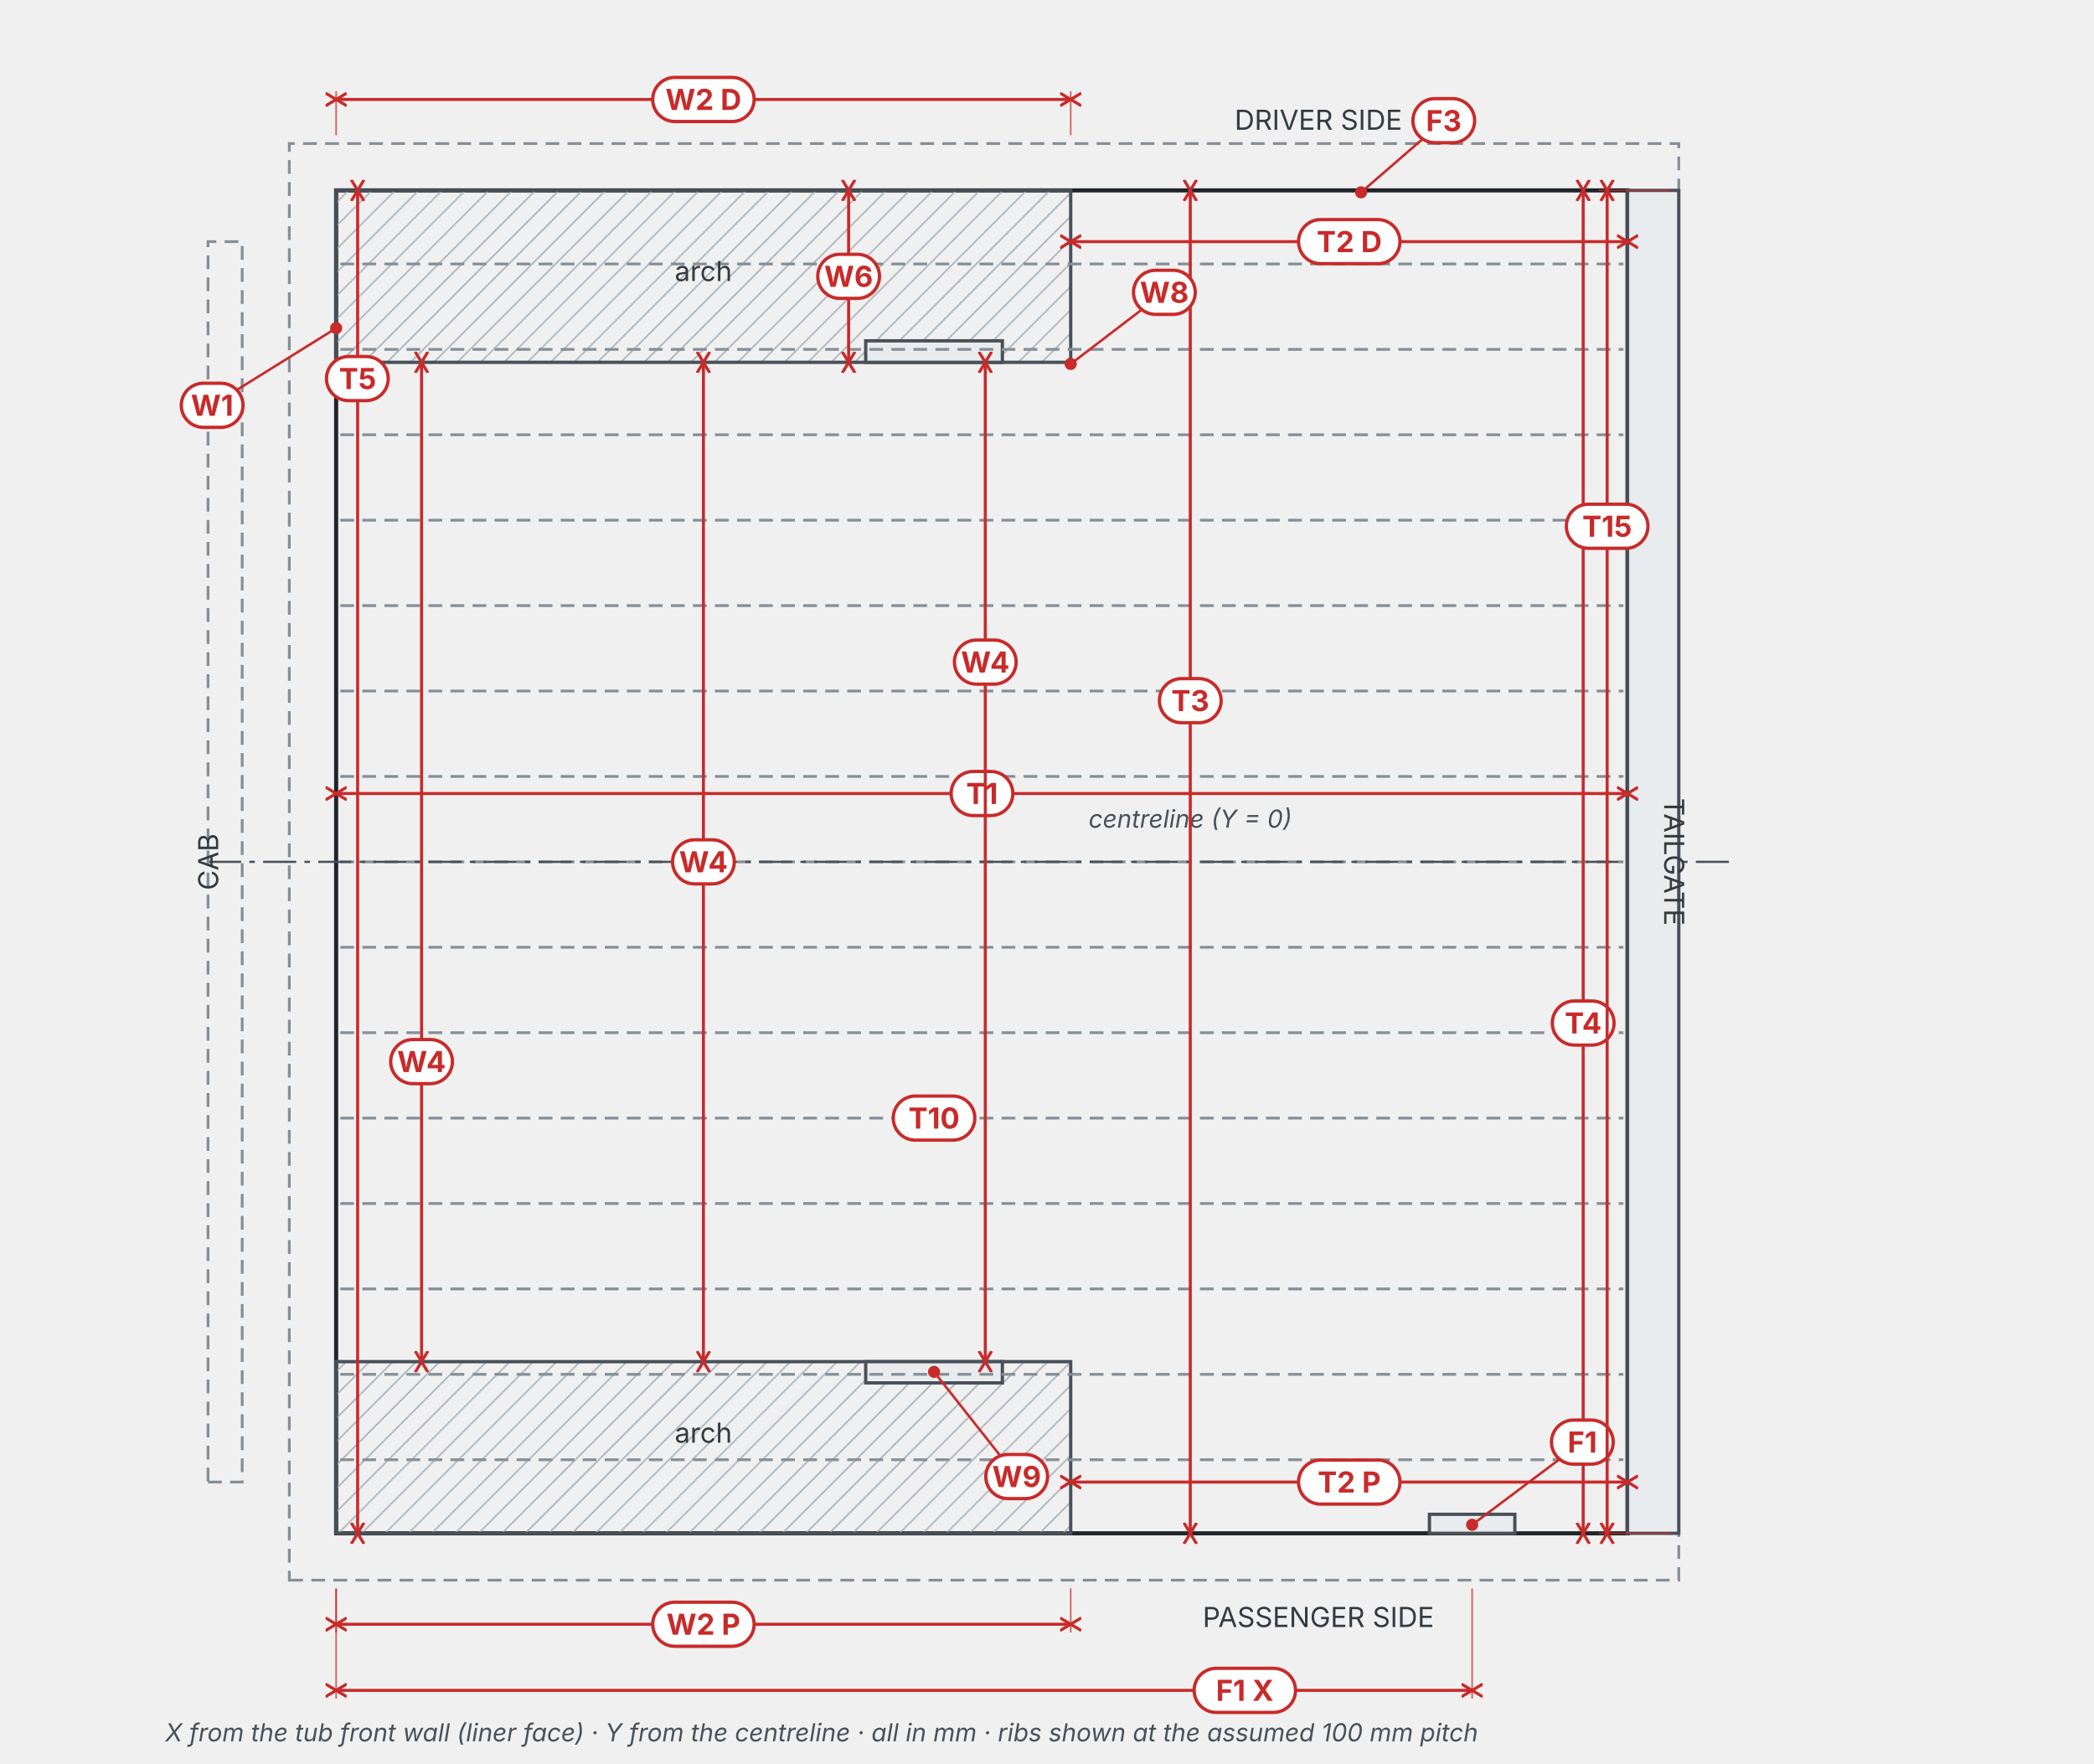
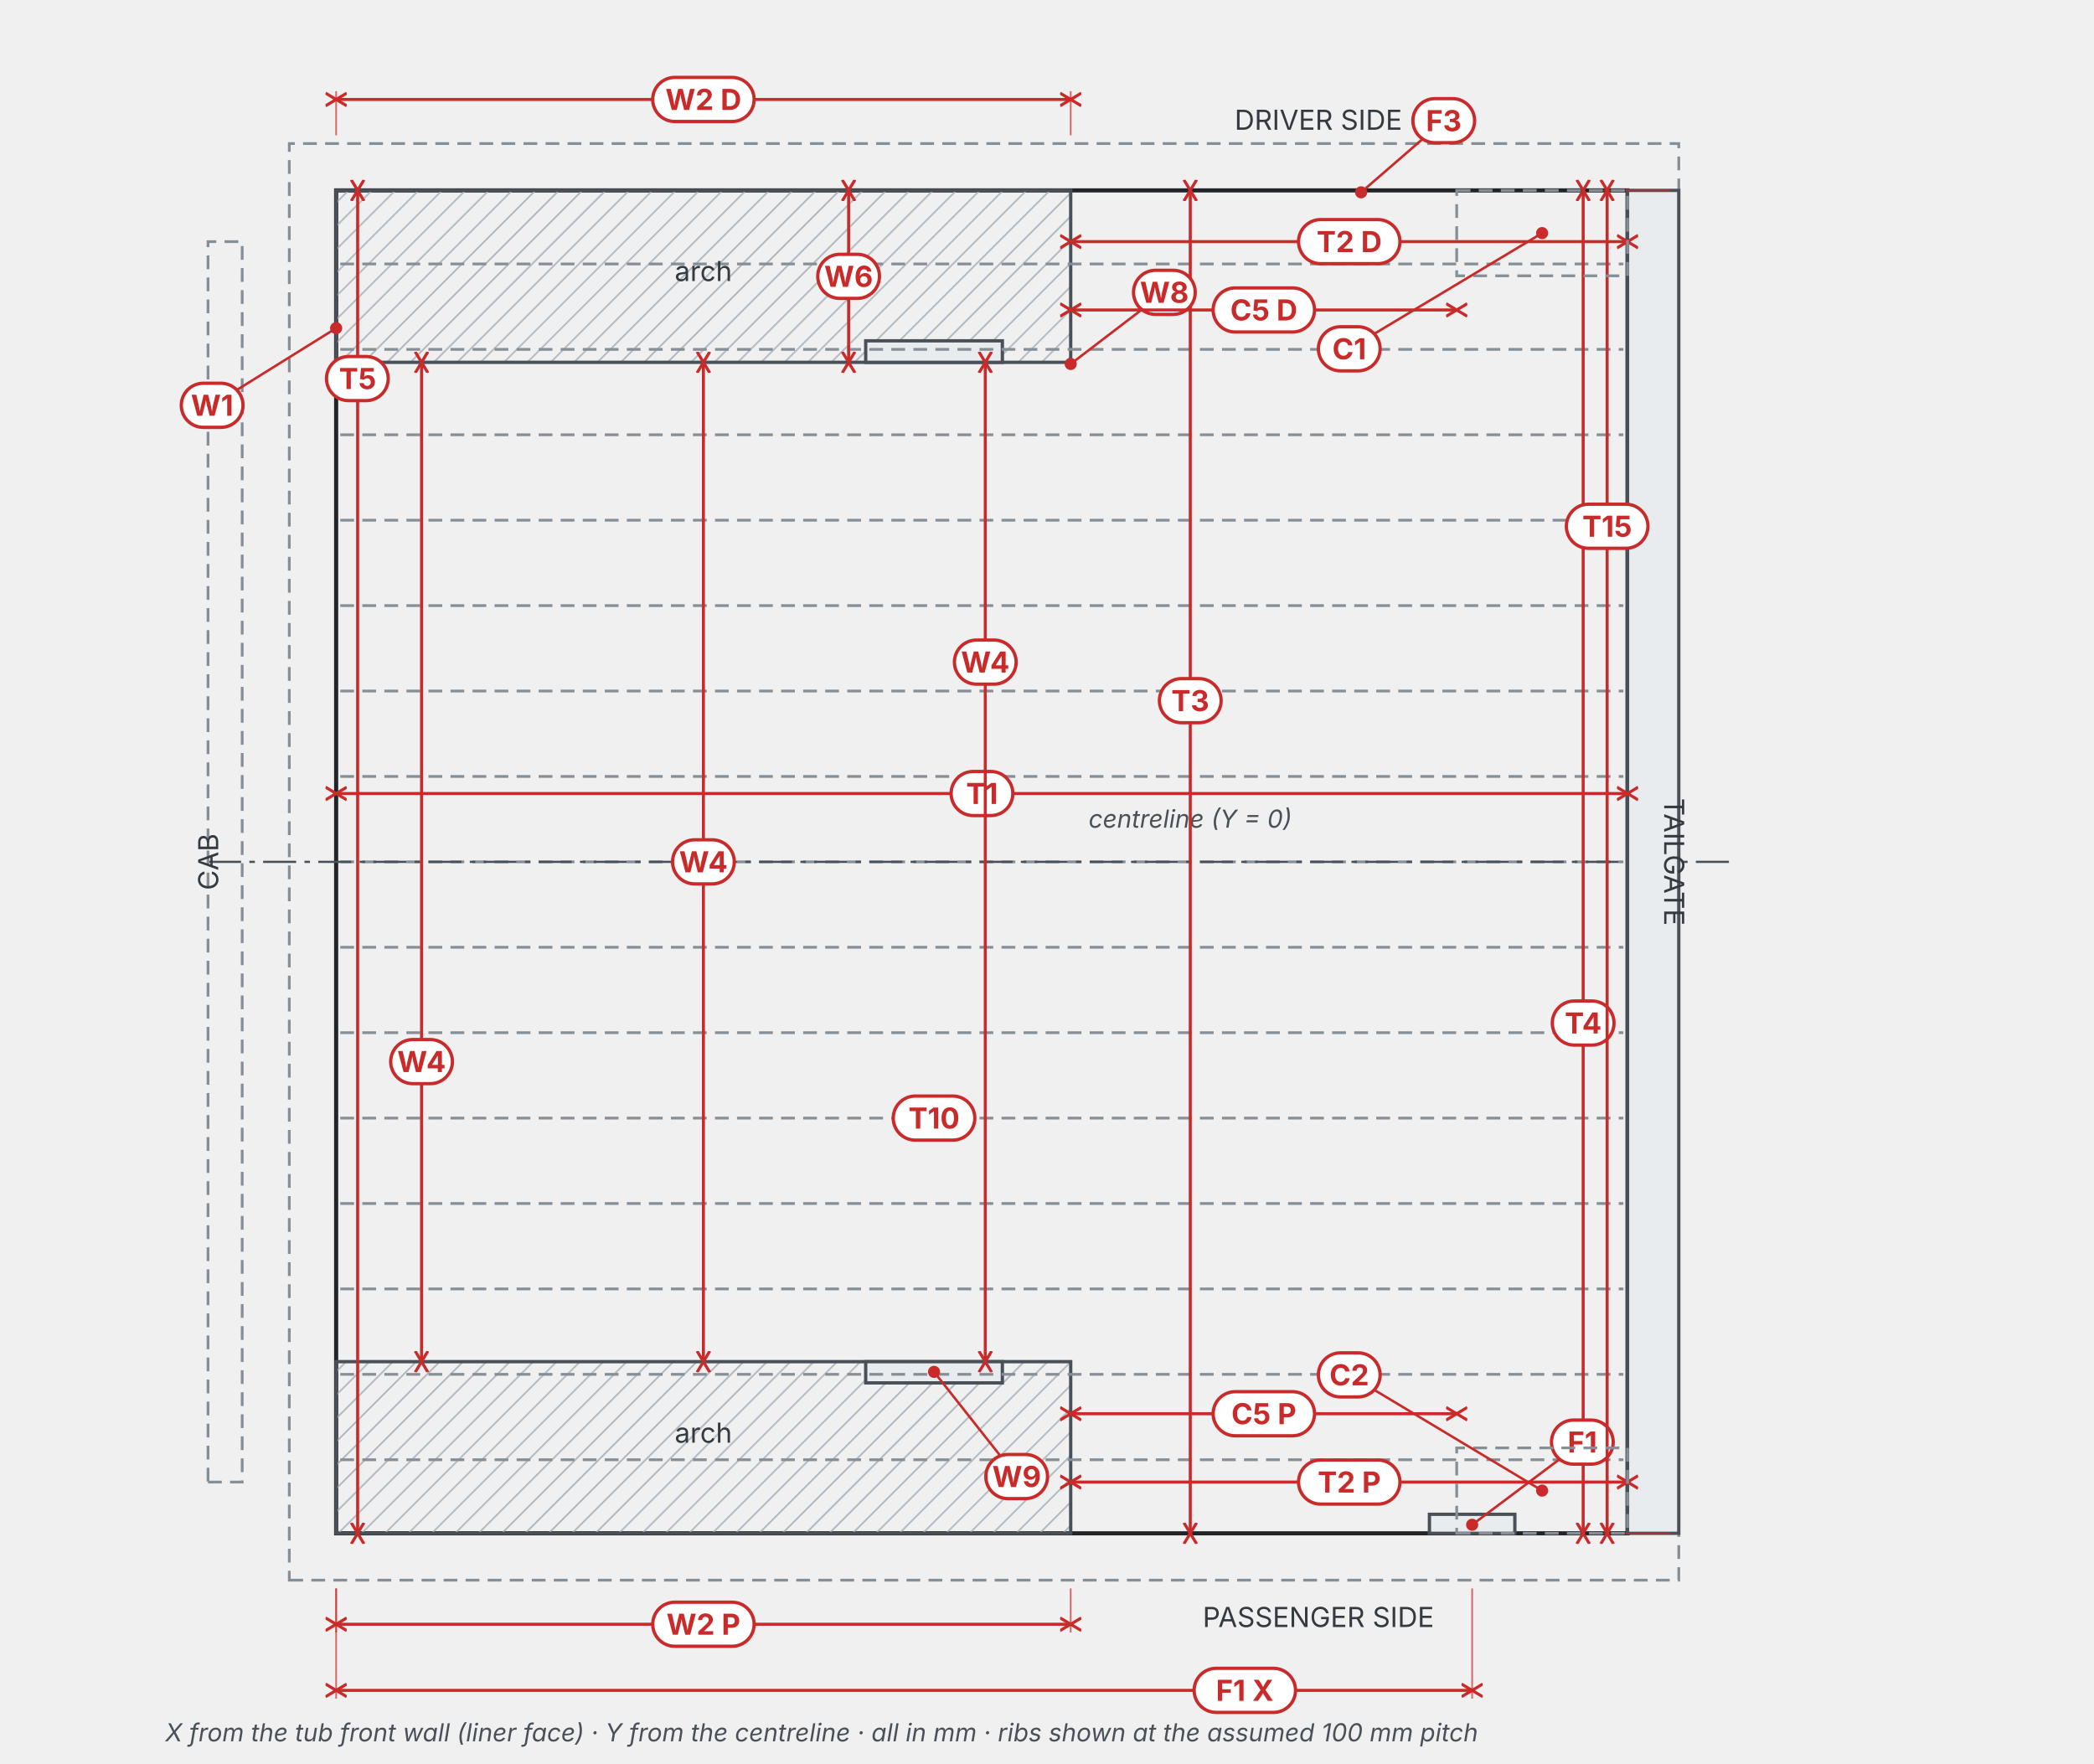
<svg xmlns="http://www.w3.org/2000/svg" viewBox="0 0 760 640" width="760" height="640" font-family="Inter, Segoe UI, Arial, sans-serif">
  <defs>
    <marker id="ar" viewBox="0 0 10 10" refX="5" refY="5" markerWidth="7" markerHeight="7" orient="auto-start-reverse">
      <path d="M0,2 L5,5 L0,8 M10,2 L5,5 L10,8" fill="none" stroke="#c92a2a" stroke-width="1.4" />
    </marker>
    <pattern id="hat" width="6" height="6" patternUnits="userSpaceOnUse" patternTransform="rotate(45)">
      <line x1="0" y1="0" x2="0" y2="6" stroke="#adb5bd" stroke-width="1.2" />
    </pattern>
  </defs>
  <style>.o{fill:none;stroke:#212529;stroke-width:1.5}.l{fill:none;stroke:#868e96;stroke-width:1;stroke-dasharray:5 3}.f{fill:#e9ecef;stroke:#495057;stroke-width:1.2}.h{fill:url(#hat);stroke:#495057;stroke-width:1.2}.c{fill:none;stroke:#495057;stroke-width:0.8;stroke-dasharray:12 3 2 3}.dim{stroke:#c92a2a;stroke-width:1.1}.ext{stroke:#c92a2a;stroke-width:0.6;opacity:.7}.lead{stroke:#c92a2a;stroke-width:0.9}.bub{fill:#fff;stroke:#c92a2a;stroke-width:1.2}.bt{fill:#c92a2a;font-weight:700}.t{fill:#343a40}.n{fill:#495057;font-style:italic}</style>
  <polygon points="105.0,573.5 609.3,573.5 609.3,52.1 105.0,52.1" class="l" />
  <polygon points="122.0,556.5 590.7,556.5 590.7,69.1 122.0,69.1" class="o" />
  <polygon points="122.0,69.1 388.6,69.1 388.6,131.5 122.0,131.5" class="h" />
  <polygon points="314.2,131.5 363.8,131.5 363.8,123.7 314.2,123.7" class="f" />
  <polygon points="122.0,556.5 388.6,556.5 388.6,494.2 122.0,494.2" class="h" />
  <polygon points="314.2,494.2 363.8,494.2 363.8,501.9 314.2,501.9" class="f" />
  <line x1="123.5" y1="529.8" x2="589.2" y2="529.8" class="l" />
  <line x1="123.5" y1="498.8" x2="589.2" y2="498.8" class="l" />
  <line x1="123.5" y1="467.8" x2="589.2" y2="467.8" class="l" />
  <line x1="123.5" y1="436.8" x2="589.2" y2="436.8" class="l" />
  <line x1="123.5" y1="405.8" x2="589.2" y2="405.8" class="l" />
  <line x1="123.5" y1="374.8" x2="589.2" y2="374.8" class="l" />
  <line x1="123.5" y1="343.8" x2="589.2" y2="343.8" class="l" />
  <line x1="123.5" y1="312.8" x2="589.2" y2="312.8" class="l" />
  <line x1="123.5" y1="281.8" x2="589.2" y2="281.8" class="l" />
  <line x1="123.5" y1="250.8" x2="589.2" y2="250.8" class="l" />
  <line x1="123.5" y1="219.8" x2="589.2" y2="219.8" class="l" />
  <line x1="123.5" y1="188.8" x2="589.2" y2="188.8" class="l" />
  <line x1="123.5" y1="157.8" x2="589.2" y2="157.8" class="l" />
  <line x1="123.5" y1="126.8" x2="589.2" y2="126.8" class="l" />
  <line x1="123.5" y1="95.8" x2="589.2" y2="95.8" class="l" />
  <line x1="75.5" y1="312.8" x2="627.9" y2="312.8" class="c" />
  <polygon points="590.7,556.5 609.3,556.5 609.3,69.1 590.7,69.1" class="f" />
  <polygon points="518.8,556.5 549.8,556.5 549.8,549.6 518.8,549.6" class="f" />
  <polygon points="75.5,537.9 87.9,537.9 87.9,87.7 75.5,87.7" class="l" />
  <text x="79.2" y="312.8" font-size="10" text-anchor="middle" class="t" transform="rotate(-90 79.2 312.8)">CAB</text>
  <text x="604.0" y="312.8" font-size="10" text-anchor="middle" class="t" transform="rotate(90 604.0 312.8)">TAILGATE</text>
  <text x="478.5" y="47.1" font-size="10" text-anchor="middle" class="t">DRIVER SIDE</text>
  <text x="478.5" y="590.5" font-size="10" text-anchor="middle" class="t">PASSENGER SIDE</text>
  <text x="255.3" y="102.0" font-size="10" text-anchor="middle" class="t">arch</text>
  <text x="255.3" y="523.6" font-size="10" text-anchor="middle" class="t">arch</text>
  <text x="432.0" y="300.4" font-size="9" text-anchor="middle" class="n">centreline (Y = 0)</text>
  <line x1="122.0" y1="288.0" x2="590.7" y2="288.0" class="dim" marker-start="url(#ar)" marker-end="url(#ar)" />
  <rect x="345.2" y="280.0" width="22.4" height="16" rx="8" class="bub" />
  <text x="356.4" y="291.8" font-size="10.5" text-anchor="middle" class="bt">T1</text>
  <line x1="388.6" y1="87.7" x2="590.7" y2="87.7" class="dim" marker-start="url(#ar)" marker-end="url(#ar)" />
  <rect x="471.3" y="79.7" width="36.8" height="16" rx="8" class="bub" />
  <text x="489.7" y="91.5" font-size="10.5" text-anchor="middle" class="bt">T2 D</text>
  <line x1="388.6" y1="537.9" x2="590.7" y2="537.9" class="dim" marker-start="url(#ar)" marker-end="url(#ar)" />
  <rect x="471.3" y="529.9" width="36.8" height="16" rx="8" class="bub" />
  <text x="489.7" y="541.7" font-size="10.5" text-anchor="middle" class="bt">T2 P</text>
  <line x1="432.0" y1="556.5" x2="432.0" y2="69.1" class="dim" marker-start="url(#ar)" marker-end="url(#ar)" />
  <rect x="420.8" y="246.3" width="22.4" height="16" rx="8" class="bub" />
  <text x="432.0" y="258.1" font-size="10.5" text-anchor="middle" class="bt">T3</text>
  <line x1="574.6" y1="556.5" x2="574.6" y2="69.1" class="dim" marker-start="url(#ar)" marker-end="url(#ar)" />
  <rect x="563.4" y="363.3" width="22.4" height="16" rx="8" class="bub" />
  <text x="574.6" y="375.1" font-size="10.5" text-anchor="middle" class="bt">T4</text>
  <line x1="129.8" y1="556.5" x2="129.8" y2="69.1" class="dim" marker-start="url(#ar)" marker-end="url(#ar)" />
  <rect x="118.5" y="129.4" width="22.4" height="16" rx="8" class="bub" />
  <text x="129.8" y="141.2" font-size="10.5" text-anchor="middle" class="bt">T5</text>
  <line x1="153.0" y1="494.2" x2="153.0" y2="131.5" class="dim" marker-start="url(#ar)" marker-end="url(#ar)" />
  <rect x="141.8" y="377.3" width="22.4" height="16" rx="8" class="bub" />
  <text x="153.0" y="389.1" font-size="10.5" text-anchor="middle" class="bt">W4</text>
  <line x1="255.3" y1="494.2" x2="255.3" y2="131.5" class="dim" marker-start="url(#ar)" marker-end="url(#ar)" />
  <rect x="244.1" y="304.8" width="22.4" height="16" rx="8" class="bub" />
  <text x="255.3" y="316.6" font-size="10.5" text-anchor="middle" class="bt">W4</text>
  <line x1="357.6" y1="494.2" x2="357.6" y2="131.5" class="dim" marker-start="url(#ar)" marker-end="url(#ar)" />
  <rect x="346.4" y="232.3" width="22.4" height="16" rx="8" class="bub" />
  <text x="357.6" y="244.1" font-size="10.5" text-anchor="middle" class="bt">W4</text>
  <line x1="122.0" y1="576.5" x2="122.0" y2="592.5" class="ext" />
  <line x1="388.6" y1="576.5" x2="388.6" y2="592.5" class="ext" />
  <line x1="122.0" y1="589.5" x2="388.6" y2="589.5" class="dim" marker-start="url(#ar)" marker-end="url(#ar)" />
  <rect x="236.9" y="581.5" width="36.8" height="16" rx="8" class="bub" />
  <text x="255.3" y="593.3" font-size="10.5" text-anchor="middle" class="bt">W2 P</text>
  <line x1="122.0" y1="49.1" x2="122.0" y2="33.1" class="ext" />
  <line x1="388.6" y1="49.1" x2="388.6" y2="33.1" class="ext" />
  <line x1="122.0" y1="36.1" x2="388.6" y2="36.1" class="dim" marker-start="url(#ar)" marker-end="url(#ar)" />
  <rect x="236.9" y="28.1" width="36.8" height="16" rx="8" class="bub" />
  <text x="255.3" y="39.9" font-size="10.5" text-anchor="middle" class="bt">W2 D</text>
  <line x1="308.0" y1="69.1" x2="308.0" y2="131.5" class="dim" marker-start="url(#ar)" marker-end="url(#ar)" />
  <rect x="296.8" y="92.3" width="22.4" height="16" rx="8" class="bub" />
  <text x="308.0" y="104.1" font-size="10.5" text-anchor="middle" class="bt">W6</text>
  <circle cx="122.0" cy="119.1" r="2.2" fill="#c92a2a" />
  <line x1="122.0" y1="119.1" x2="77.0" y2="147.1" class="lead" />
  <rect x="65.8" y="139.1" width="22.4" height="16" rx="8" class="bub" />
  <text x="77.0" y="150.9" font-size="10.5" text-anchor="middle" class="bt">W1</text>
  <circle cx="339.0" cy="497.9" r="2.2" fill="#c92a2a" />
  <line x1="339.0" y1="497.9" x2="369.0" y2="535.9" class="lead" />
  <rect x="357.8" y="527.9" width="22.4" height="16" rx="8" class="bub" />
  <text x="369.0" y="539.7" font-size="10.5" text-anchor="middle" class="bt">W9</text>
  <line x1="122.0" y1="576.5" x2="122.0" y2="616.5" class="ext" />
  <line x1="534.3" y1="576.5" x2="534.3" y2="616.5" class="ext" />
  <line x1="122.0" y1="613.5" x2="534.3" y2="613.5" class="dim" marker-start="url(#ar)" marker-end="url(#ar)" />
  <rect x="433.4" y="605.5" width="36.8" height="16" rx="8" class="bub" />
  <text x="451.8" y="617.3" font-size="10.5" text-anchor="middle" class="bt">F1 X</text>
  <circle cx="534.3" cy="553.4" r="2.2" fill="#c92a2a" />
  <line x1="534.3" y1="553.4" x2="574.3" y2="523.4" class="lead" />
  <rect x="563.1" y="515.4" width="22.4" height="16" rx="8" class="bub" />
  <text x="574.3" y="527.2" font-size="10.5" text-anchor="middle" class="bt">F1</text>
  <line x1="606.3" y1="556.5" x2="580.3" y2="556.5" class="ext" />
  <line x1="606.3" y1="69.1" x2="580.3" y2="69.1" class="ext" />
  <line x1="583.3" y1="556.5" x2="583.3" y2="69.1" class="dim" marker-start="url(#ar)" marker-end="url(#ar)" />
  <rect x="568.5" y="183.0" width="29.6" height="16" rx="8" class="bub" />
  <text x="583.3" y="194.8" font-size="10.5" text-anchor="middle" class="bt">T15</text>
  <circle cx="339.0" cy="405.8" r="2.2" fill="#c92a2a" />
  <line x1="339.0" y1="405.8" x2="339.0" y2="405.8" class="lead" />
  <rect x="324.2" y="397.8" width="29.6" height="16" rx="8" class="bub" />
  <text x="339.0" y="409.6" font-size="10.5" text-anchor="middle" class="bt">T10</text>
  <circle cx="494.0" cy="69.8" r="2.2" fill="#c92a2a" />
  <line x1="494.0" y1="69.8" x2="524.0" y2="43.8" class="lead" />
  <rect x="512.8" y="35.8" width="22.4" height="16" rx="8" class="bub" />
  <text x="524.0" y="47.6" font-size="10.5" text-anchor="middle" class="bt">F3</text>
  <circle cx="388.6" cy="132.1" r="2.2" fill="#c92a2a" />
  <line x1="388.6" y1="132.1" x2="422.6" y2="106.1" class="lead" />
  <rect x="411.4" y="98.1" width="22.4" height="16" rx="8" class="bub" />
  <text x="422.6" y="109.9" font-size="10.5" text-anchor="middle" class="bt">W8</text>
+   <polygon points="528.7,69.1 590.7,69.1 590.7,100.1 528.7,100.1" class="l" />
+   <circle cx="559.7" cy="84.6" r="2.2" fill="#c92a2a" />
+   <line x1="559.7" y1="84.6" x2="489.7" y2="126.6" class="lead" />
+   <rect x="478.5" y="118.6" width="22.4" height="16" rx="8" class="bub" />
+   <text x="489.7" y="130.4" font-size="10.5" text-anchor="middle" class="bt">C1</text>
+   <line x1="388.6" y1="112.5" x2="528.7" y2="112.5" class="dim" marker-start="url(#ar)" marker-end="url(#ar)" />
+   <rect x="440.3" y="104.5" width="36.8" height="16" rx="8" class="bub" />
+   <text x="458.7" y="116.3" font-size="10.5" text-anchor="middle" class="bt">C5 D</text>
+   <polygon points="528.7,556.5 590.7,556.5 590.7,525.5 528.7,525.5" class="l" />
+   <circle cx="559.7" cy="541.0" r="2.2" fill="#c92a2a" />
+   <line x1="559.7" y1="541.0" x2="489.7" y2="499.0" class="lead" />
+   <rect x="478.5" y="491.0" width="22.4" height="16" rx="8" class="bub" />
+   <text x="489.7" y="502.8" font-size="10.5" text-anchor="middle" class="bt">C2</text>
+   <line x1="388.6" y1="513.1" x2="528.7" y2="513.1" class="dim" marker-start="url(#ar)" marker-end="url(#ar)" />
+   <rect x="440.3" y="505.1" width="36.8" height="16" rx="8" class="bub" />
+   <text x="458.7" y="516.9" font-size="10.5" text-anchor="middle" class="bt">C5 P</text>
  <text x="60" y="632" font-size="9" text-anchor="start" class="n">X from the tub front wall (liner face) · Y from the centreline · all in mm · ribs shown at the assumed 100 mm pitch</text>
</svg>
